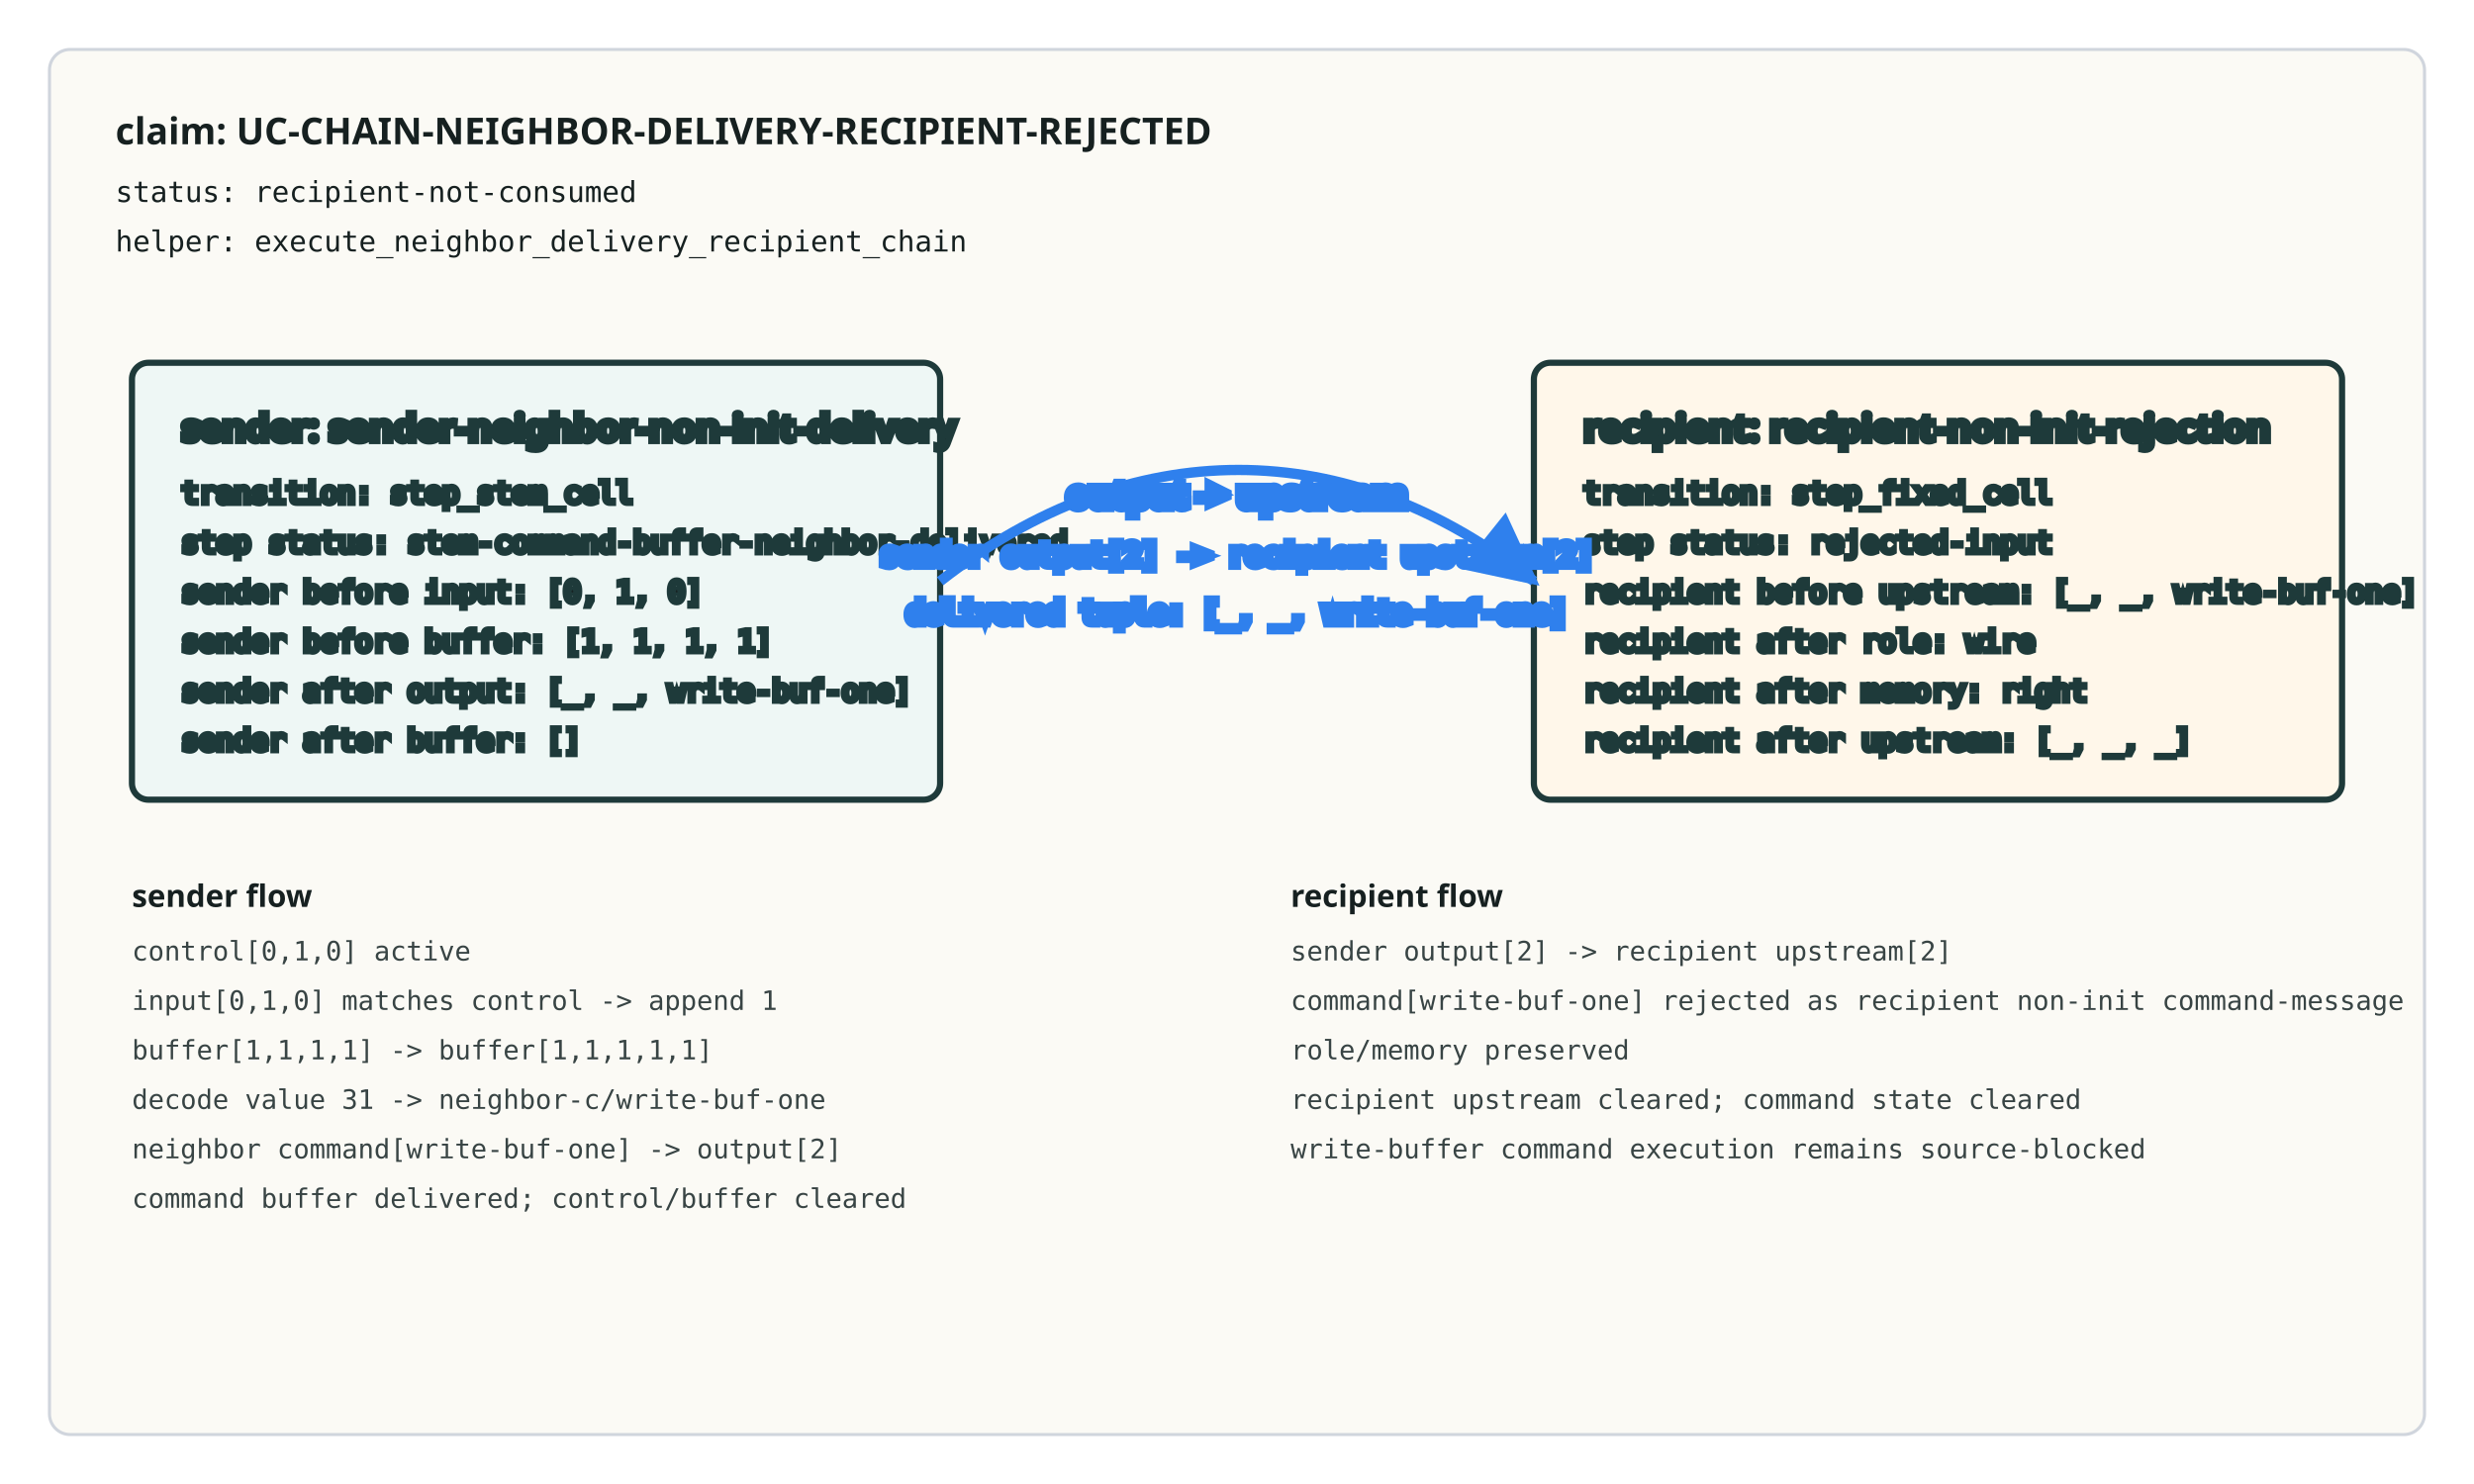
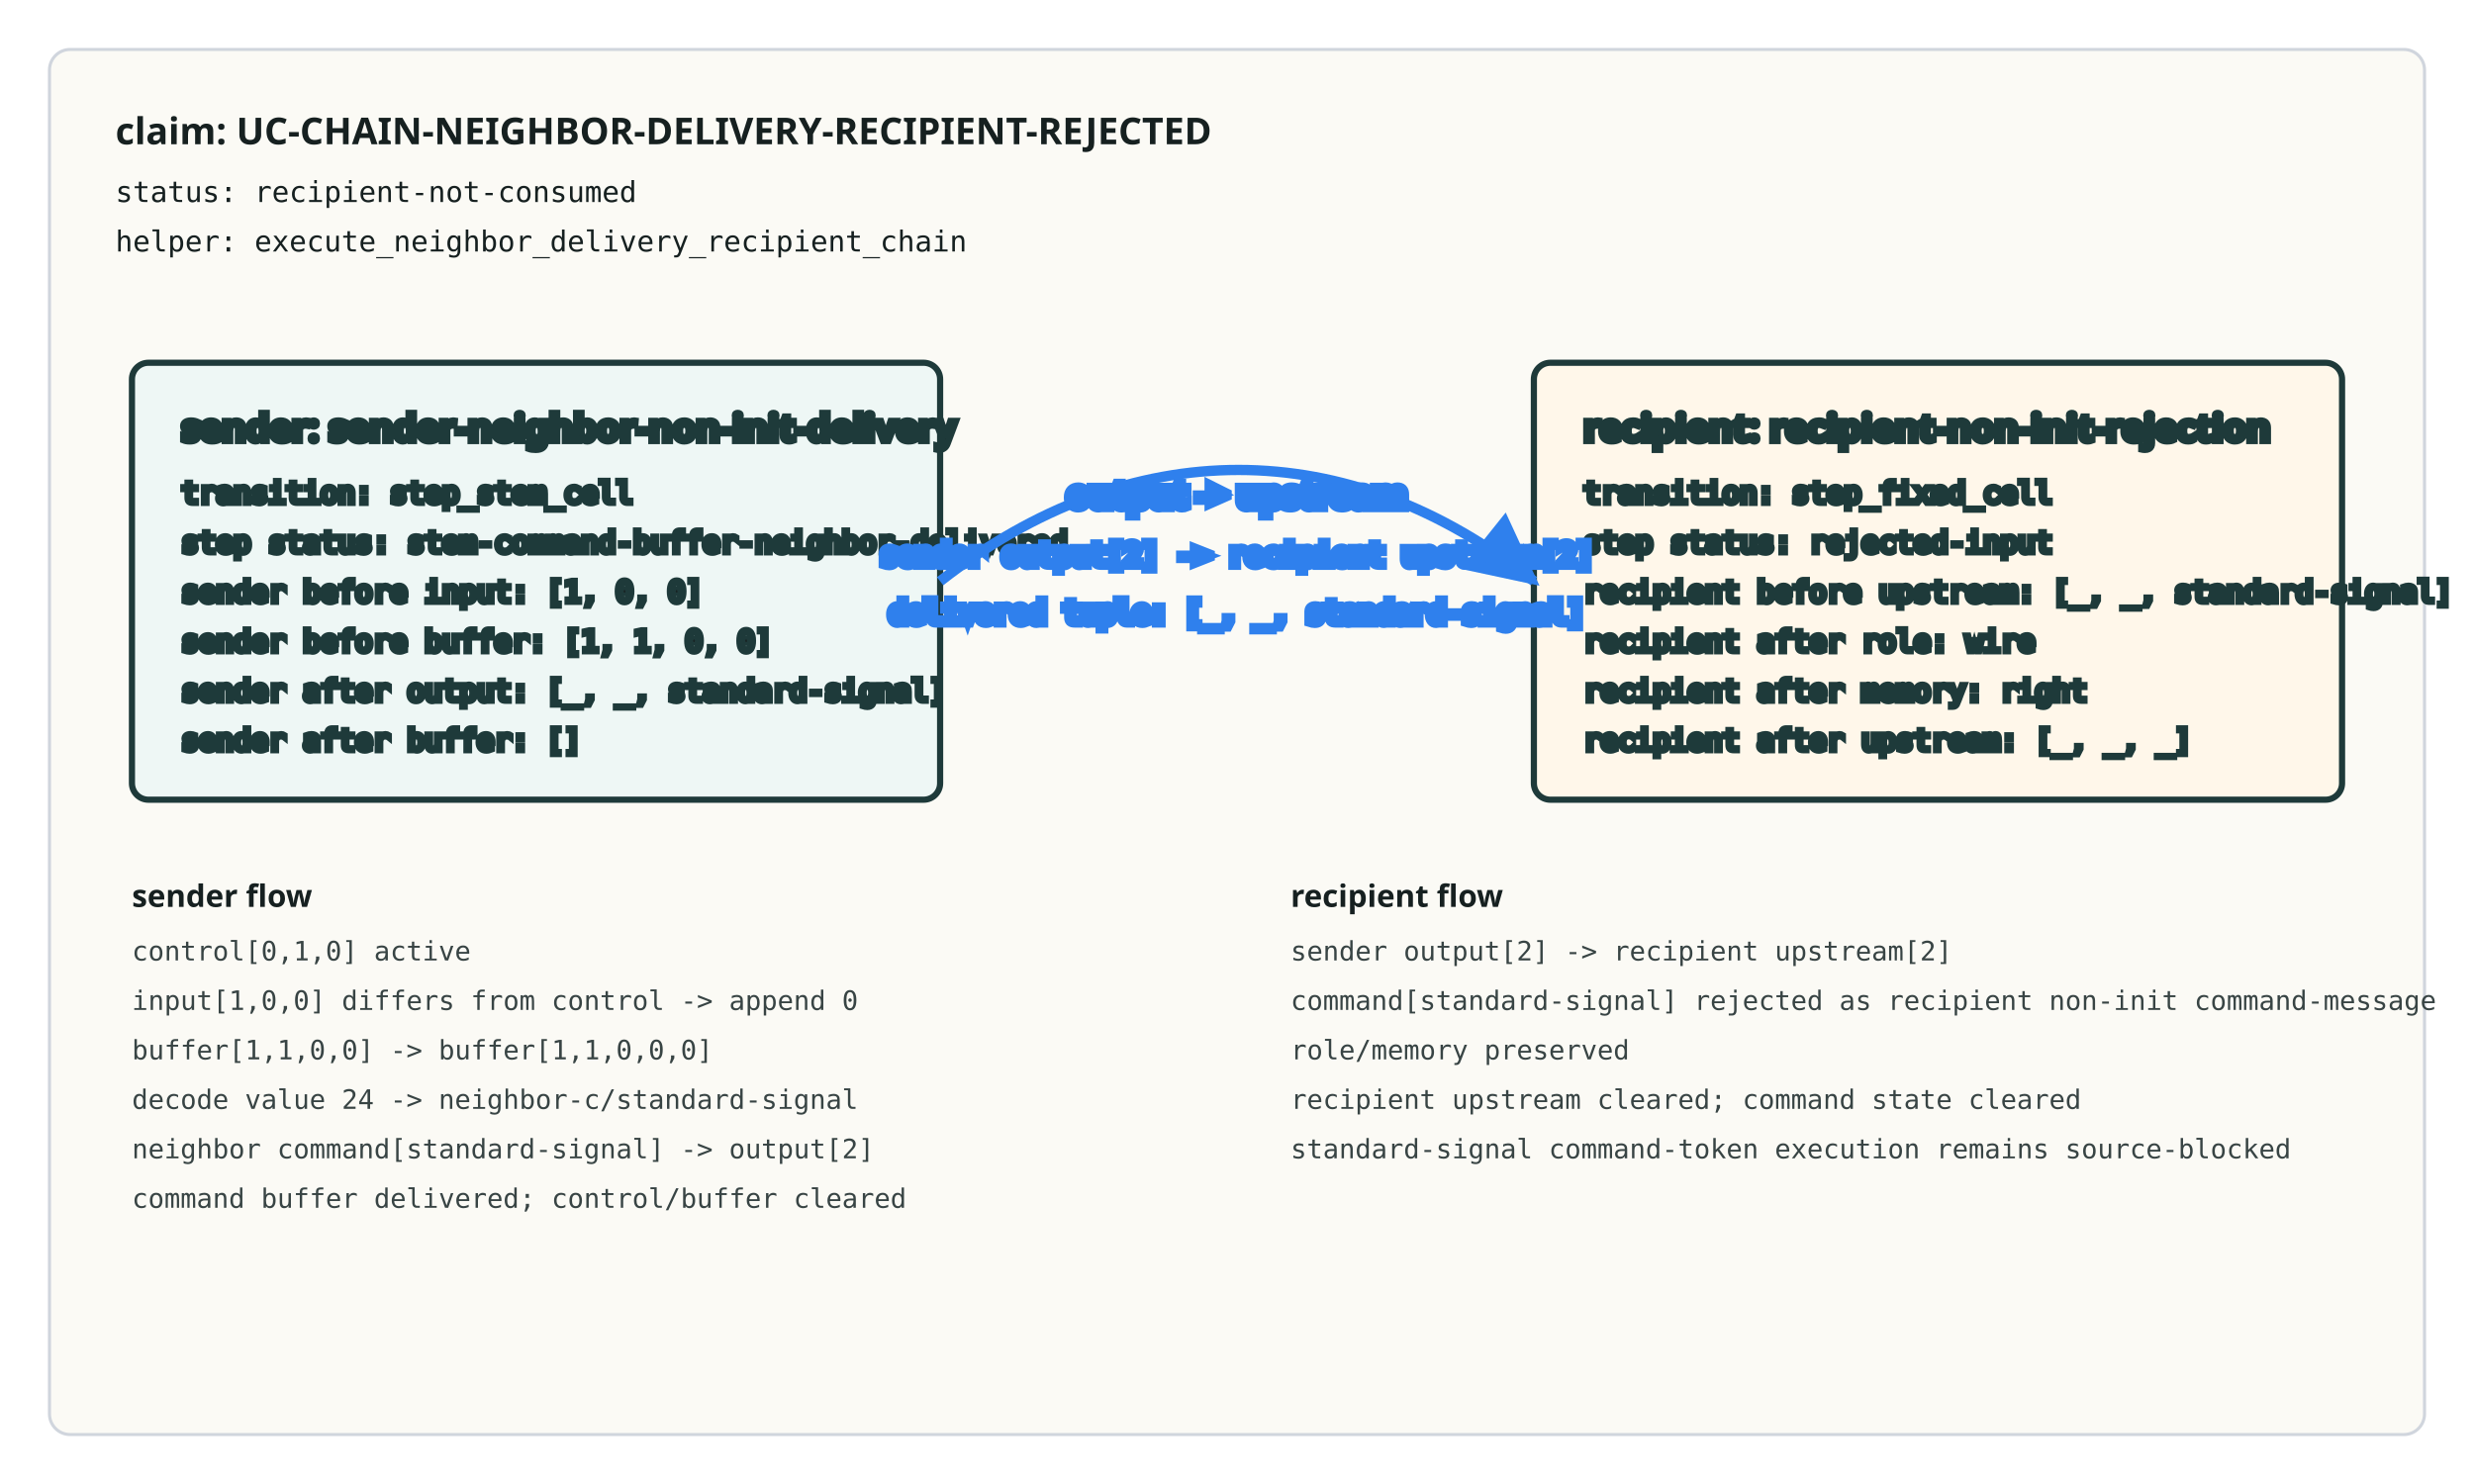
<svg xmlns="http://www.w3.org/2000/svg" width="1200" height="720" viewBox="0 0 1200 720" role="img" aria-labelledby="title desc" data-artifact-id="neighbor-delivery-recipient-rejection-chain-trace" data-claim-id="UC-CHAIN-NEIGHBOR-DELIVERY-RECIPIENT-REJECTED" data-chain-helper="execute_neighbor_delivery_recipient_chain">
  <style>
    .canvas { fill: #fbfaf5; stroke: #d0d5dd; stroke-width: 1.5; }
    .cell { fill: #f7f4ea; stroke: #1e3a3a; stroke-width: 3; }
    .sender { fill: #eef7f5; }
    .recipient { fill: #fff7ea; }
    .handoff { fill: none; stroke: #2f80ed; stroke-width: 5; marker-end: url(#arrow); }
    .handoff-label { fill: #1e3a3a; font: 700 17px sans-serif; }
    .label { fill: #162020; font: 700 18px sans-serif; }
    .small { fill: #162020; font: 14px monospace; }
    .flow-title { fill: #162020; font: 700 15px sans-serif; }
    .flow { fill: #384444; font: 13px monospace; }
  </style>
  <defs>
    <marker id="arrow" viewBox="0 0 10 10" refX="9" refY="5" markerWidth="7" markerHeight="7" orient="auto-start-reverse">
      <path d="M 0 0 L 10 5 L 0 10 z" fill="#2f80ed" />
    </marker>
  </defs>
  <rect class="canvas" x="24" y="24" width="1152" height="672" rx="10" />
  <g class="chain-summary">
    <text class="label" x="56" y="70">claim: UC-CHAIN-NEIGHBOR-DELIVERY-RECIPIENT-REJECTED</text>
    <text class="small" x="56" y="98">status: recipient-not-consumed</text>
    <text class="small" x="56" y="122">helper: execute_neighbor_delivery_recipient_chain</text>
  </g>
  <g class="cell sender-cell" data-step-id="sender-neighbor-non-init-delivery">
    <rect class="cell sender" x="64" y="176" width="392" height="212" rx="8" />
    <text class="label" x="88" y="214">sender: sender-neighbor-non-init-delivery</text>
    <text class="small" x="88" y="244">transition: step_stem_cell</text>
    <text class="small" x="88" y="268">step status: stem-command-buffer-neighbor-delivered</text>
-     <text class="small" x="88" y="292">sender before input: [0, 1, 0]</text>
-     <text class="small" x="88" y="316">sender before buffer: [1, 1, 1, 1]</text>
-     <text class="small" x="88" y="340">sender after output: [_, _, write-buf-one]</text>
+     <text class="small" x="88" y="292">sender before input: [1, 0, 0]</text>
+     <text class="small" x="88" y="316">sender before buffer: [1, 1, 0, 0]</text>
+     <text class="small" x="88" y="340">sender after output: [_, _, standard-signal]</text>
    <text class="small" x="88" y="364">sender after buffer: []</text>
  </g>
  <g class="cell recipient-cell" data-step-id="recipient-non-init-rejection">
    <rect class="cell recipient" x="744" y="176" width="392" height="212" rx="8" />
    <text class="label" x="768" y="214">recipient: recipient-non-init-rejection</text>
    <text class="small" x="768" y="244">transition: step_fixed_cell</text>
    <text class="small" x="768" y="268">step status: rejected-input</text>
-     <text class="small" x="768" y="292">recipient before upstream: [_, _, write-buf-one]</text>
+     <text class="small" x="768" y="292">recipient before upstream: [_, _, standard-signal]</text>
    <text class="small" x="768" y="316">recipient after role: wire</text>
    <text class="small" x="768" y="340">recipient after memory: right</text>
    <text class="small" x="768" y="364">recipient after upstream: [_, _, _]</text>
  </g>
  <g class="handoff" data-source-step="sender-neighbor-non-init-delivery" data-target-step="recipient-non-init-rejection">
    <path class="handoff" d="M 456 282 C 548 210 654 210 744 282" />
    <text class="handoff-label" x="600" y="246" text-anchor="middle">output -&gt; upstream</text>
    <text class="small" x="600" y="274" text-anchor="middle">sender output[2] -&gt; recipient upstream[2]</text>
-     <text class="small" x="600" y="302" text-anchor="middle">delivered tuple: [_, _, write-buf-one]</text>
+     <text class="small" x="600" y="302" text-anchor="middle">delivered tuple: [_, _, standard-signal]</text>
  </g>
  <g class="flow-summary sender-flow">
    <text class="flow-title" x="64" y="440">sender flow</text>
    <text class="flow" x="64" y="466">control[0,1,0] active</text>
-     <text class="flow" x="64" y="490">input[0,1,0] matches control -&gt; append 1</text>
-     <text class="flow" x="64" y="514">buffer[1,1,1,1] -&gt; buffer[1,1,1,1,1]</text>
-     <text class="flow" x="64" y="538">decode value 31 -&gt; neighbor-c/write-buf-one</text>
-     <text class="flow" x="64" y="562">neighbor command[write-buf-one] -&gt; output[2]</text>
+     <text class="flow" x="64" y="490">input[1,0,0] differs from control -&gt; append 0</text>
+     <text class="flow" x="64" y="514">buffer[1,1,0,0] -&gt; buffer[1,1,0,0,0]</text>
+     <text class="flow" x="64" y="538">decode value 24 -&gt; neighbor-c/standard-signal</text>
+     <text class="flow" x="64" y="562">neighbor command[standard-signal] -&gt; output[2]</text>
    <text class="flow" x="64" y="586">command buffer delivered; control/buffer cleared</text>
  </g>
  <g class="flow-summary recipient-flow">
    <text class="flow-title" x="626" y="440">recipient flow</text>
    <text class="flow" x="626" y="466">sender output[2] -&gt; recipient upstream[2]</text>
-     <text class="flow" x="626" y="490">command[write-buf-one] rejected as recipient non-init command-message</text>
+     <text class="flow" x="626" y="490">command[standard-signal] rejected as recipient non-init command-message</text>
    <text class="flow" x="626" y="514">role/memory preserved</text>
    <text class="flow" x="626" y="538">recipient upstream cleared; command state cleared</text>
-     <text class="flow" x="626" y="562">write-buffer command execution remains source-blocked</text>
+     <text class="flow" x="626" y="562">standard-signal command-token execution remains source-blocked</text>
  </g>
</svg>
